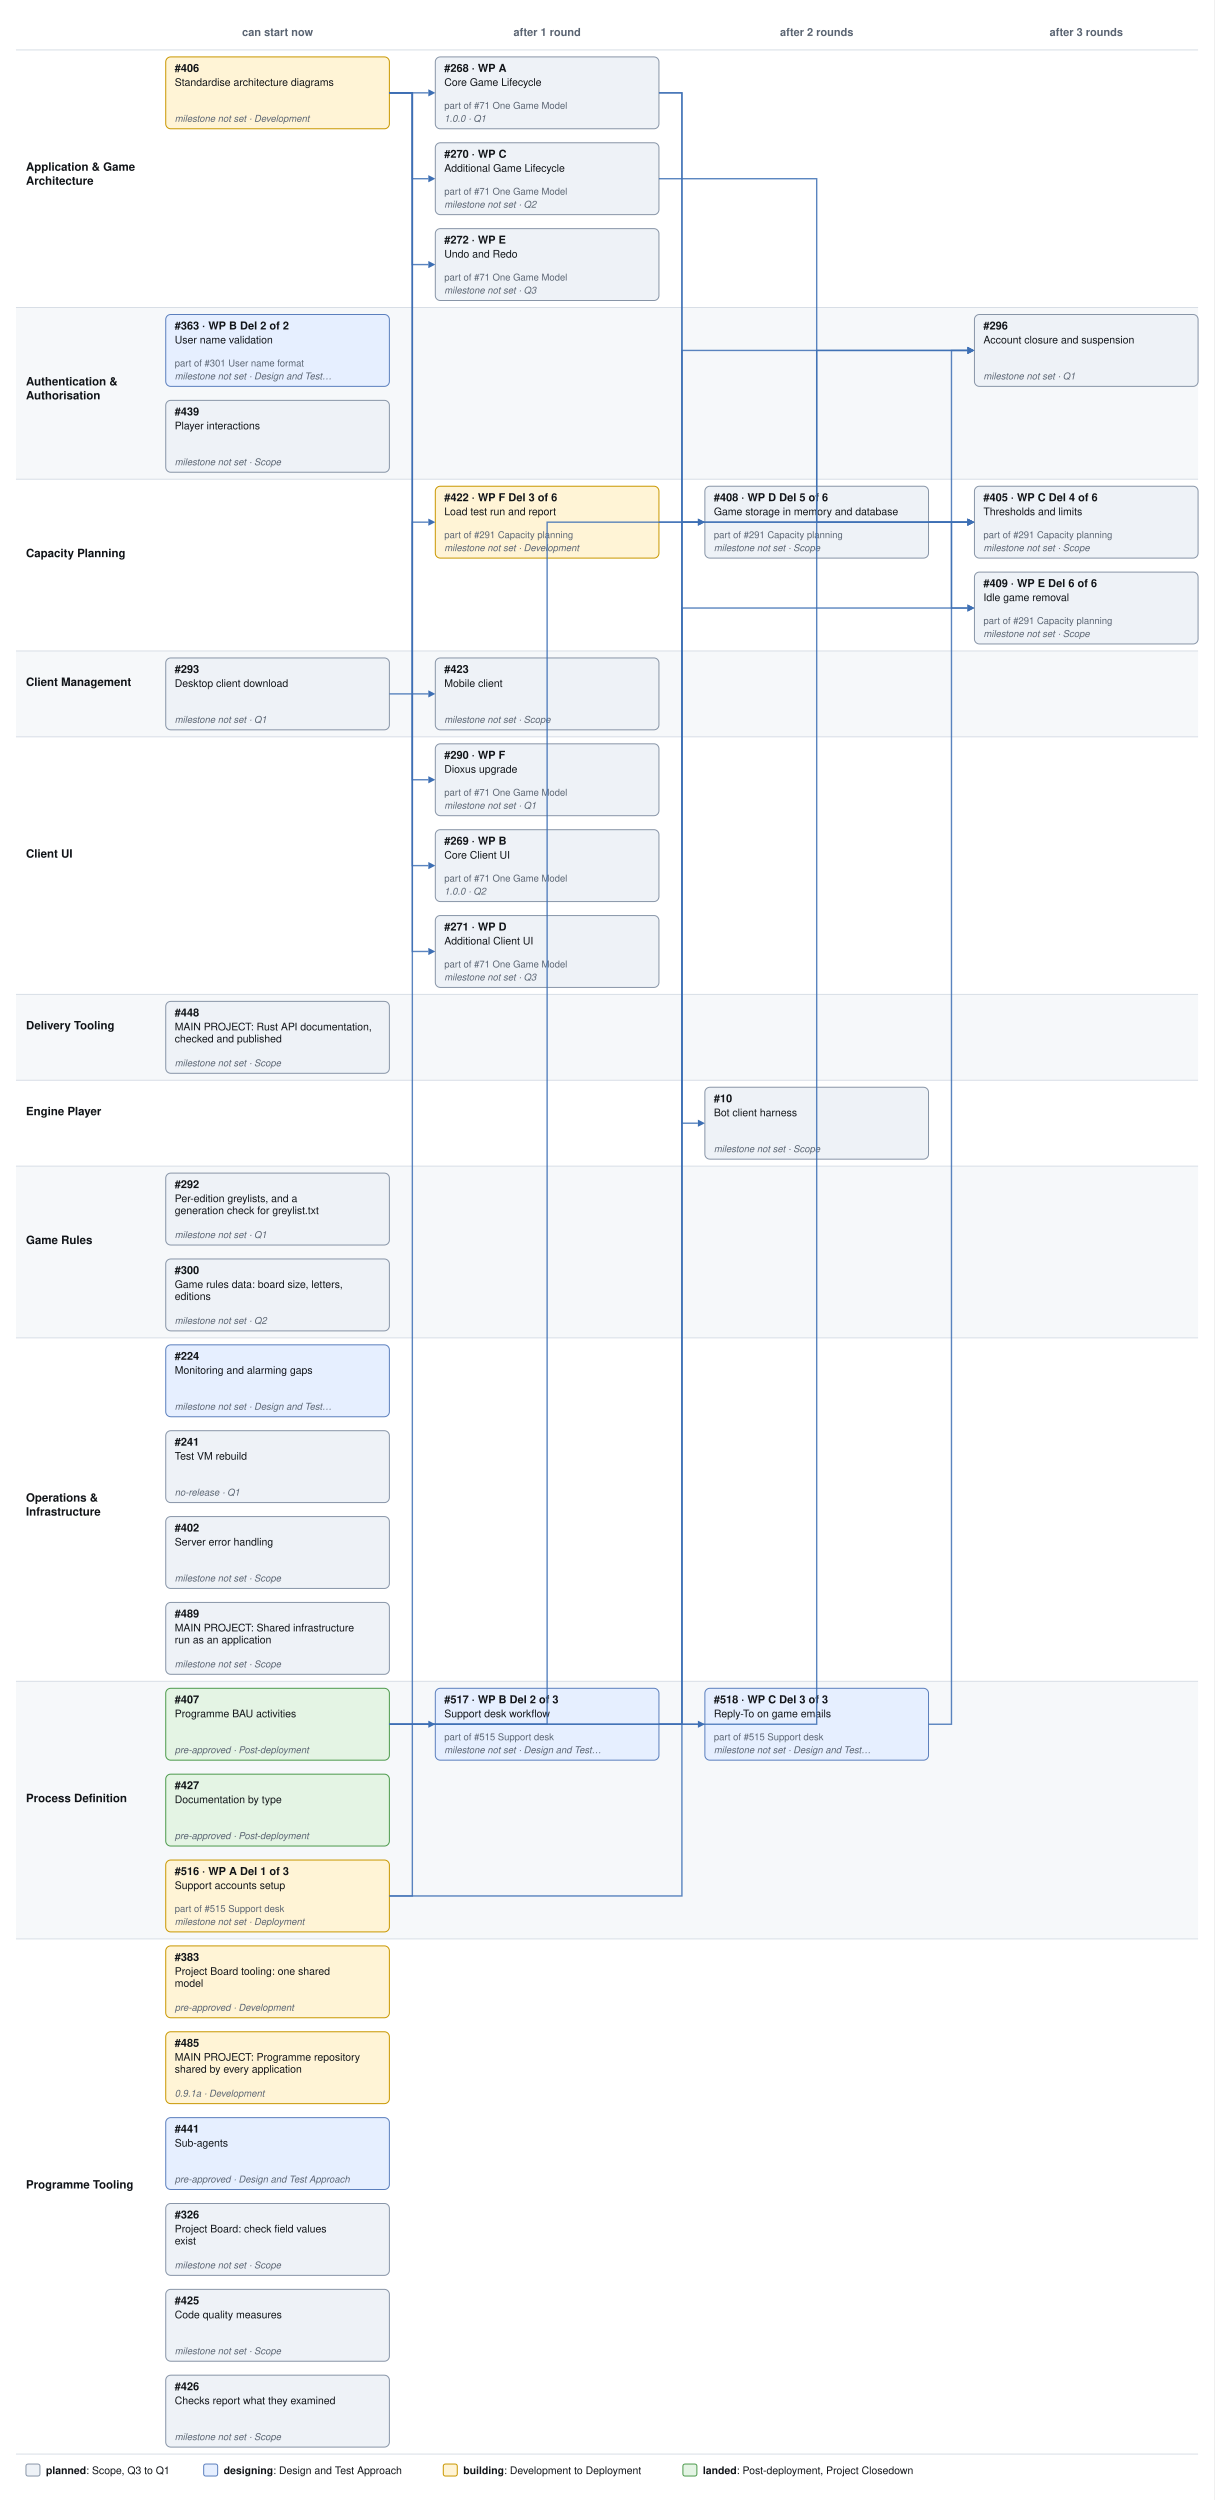
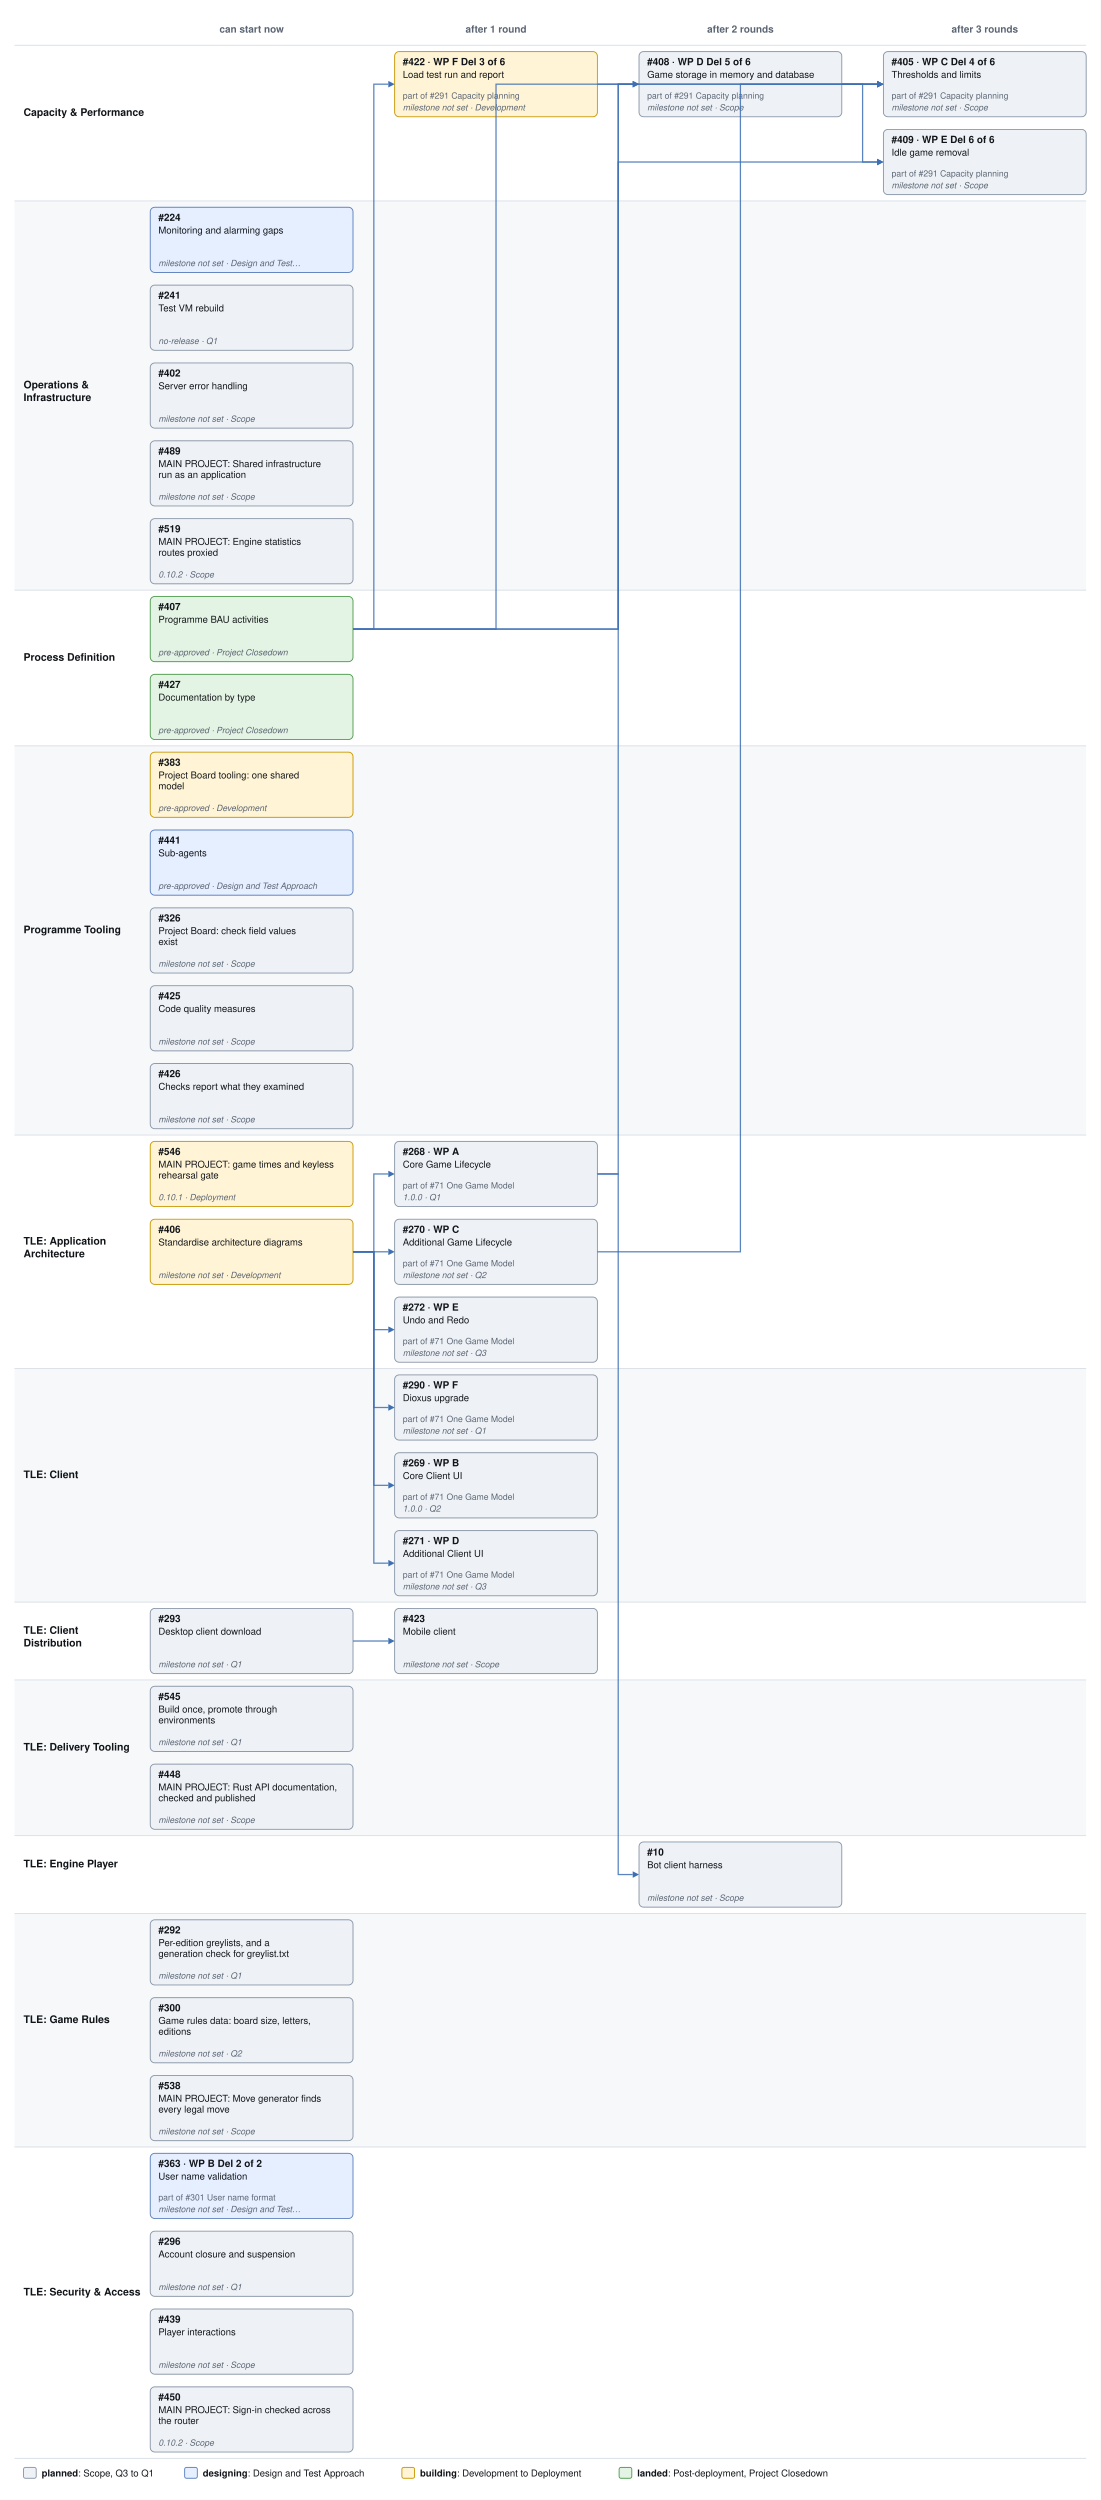
- <svg xmlns="http://www.w3.org/2000/svg" width="1216" height="2504" viewBox="0 0 1216 2504" font-family="-apple-system,BlinkMacSystemFont,Segoe UI,Helvetica,Arial,sans-serif">
-   <rect width="1216" height="2504" fill="#ffffff" />
+ <svg xmlns="http://www.w3.org/2000/svg" width="1216" height="2762" viewBox="0 0 1216 2762" font-family="-apple-system,BlinkMacSystemFont,Segoe UI,Helvetica,Arial,sans-serif">
+   <rect width="1216" height="2762" fill="#ffffff" />
  <text x="278" y="36" text-anchor="middle" font-size="11" font-weight="600" fill="#5a6472">can start now</text>
  <text x="548" y="36" text-anchor="middle" font-size="11" font-weight="600" fill="#5a6472">after 1 round</text>
  <text x="818" y="36" text-anchor="middle" font-size="11" font-weight="600" fill="#5a6472">after 2 rounds</text>
  <text x="1088" y="36" text-anchor="middle" font-size="11" font-weight="600" fill="#5a6472">after 3 rounds</text>
-   <rect x="16" y="50" width="1184" height="258" fill="#ffffff" />
+   <rect x="16" y="50" width="1184" height="172" fill="#ffffff" />
  <line x1="16" y1="50" x2="1200" y2="50" stroke="#d8dee6" stroke-width="1" />
-   <text x="26" y="171" font-size="11.5" font-weight="700" fill="#111418">Application &amp; Game</text>
-   <text x="26" y="185" font-size="11.5" font-weight="700" fill="#111418">Architecture</text>
-   <rect x="166" y="57" width="224" height="72" rx="5" fill="#fff4d6" stroke="#c99700" stroke-width="1" />
-   <text x="175" y="72" font-size="11" font-weight="700" fill="#111418">#406</text>
-   <text x="175" y="86" font-size="10.5" fill="#111418">Standardise architecture diagrams</text>
-   <text x="175" y="122" font-size="9.5" font-style="italic" fill="#5a6472">milestone not set · Development</text>
-   <rect x="436" y="57" width="224" height="72" rx="5" fill="#eef2f7" stroke="#8895a7" stroke-width="1" />
-   <text x="445" y="72" font-size="11" font-weight="700" fill="#111418">#268 · WP A</text>
-   <text x="445" y="86" font-size="10.5" fill="#111418">Core Game Lifecycle</text>
-   <text x="445" y="109" font-size="9.5" fill="#5a6472">part of #71 One Game Model</text>
-   <text x="445" y="122" font-size="9.5" font-style="italic" fill="#5a6472">1.0.0 · Q1</text>
-   <rect x="436" y="143" width="224" height="72" rx="5" fill="#eef2f7" stroke="#8895a7" stroke-width="1" />
-   <text x="445" y="158" font-size="11" font-weight="700" fill="#111418">#270 · WP C</text>
-   <text x="445" y="172" font-size="10.5" fill="#111418">Additional Game Lifecycle</text>
-   <text x="445" y="195" font-size="9.5" fill="#5a6472">part of #71 One Game Model</text>
-   <text x="445" y="208" font-size="9.5" font-style="italic" fill="#5a6472">milestone not set · Q2</text>
-   <rect x="436" y="229" width="224" height="72" rx="5" fill="#eef2f7" stroke="#8895a7" stroke-width="1" />
-   <text x="445" y="244" font-size="11" font-weight="700" fill="#111418">#272 · WP E</text>
-   <text x="445" y="258" font-size="10.5" fill="#111418">Undo and Redo</text>
-   <text x="445" y="281" font-size="9.5" fill="#5a6472">part of #71 One Game Model</text>
-   <text x="445" y="294" font-size="9.5" font-style="italic" fill="#5a6472">milestone not set · Q3</text>
-   <rect x="16" y="308" width="1184" height="172" fill="#f6f8fa" />
-   <line x1="16" y1="308" x2="1200" y2="308" stroke="#d8dee6" stroke-width="1" />
-   <text x="26" y="386" font-size="11.5" font-weight="700" fill="#111418">Authentication &amp;</text>
-   <text x="26" y="400" font-size="11.5" font-weight="700" fill="#111418">Authorisation</text>
-   <rect x="166" y="315" width="224" height="72" rx="5" fill="#e6efff" stroke="#5b7fbd" stroke-width="1" />
-   <text x="175" y="330" font-size="11" font-weight="700" fill="#111418">#363 · WP B Del 2 of 2</text>
-   <text x="175" y="344" font-size="10.5" fill="#111418">User name validation</text>
-   <text x="175" y="367" font-size="9.5" fill="#5a6472">part of #301 User name format</text>
-   <text x="175" y="380" font-size="9.5" font-style="italic" fill="#5a6472">milestone not set · Design and Test…</text>
+   <text x="26" y="128" font-size="11.5" font-weight="700" fill="#111418">Capacity &amp; Performance</text>
+   <rect x="436" y="57" width="224" height="72" rx="5" fill="#fff4d6" stroke="#c99700" stroke-width="1" />
+   <text x="445" y="72" font-size="11" font-weight="700" fill="#111418">#422 · WP F Del 3 of 6</text>
+   <text x="445" y="86" font-size="10.5" fill="#111418">Load test run and report</text>
+   <text x="445" y="109" font-size="9.5" fill="#5a6472">part of #291 Capacity planning</text>
+   <text x="445" y="122" font-size="9.5" font-style="italic" fill="#5a6472">milestone not set · Development</text>
+   <rect x="706" y="57" width="224" height="72" rx="5" fill="#eef2f7" stroke="#8895a7" stroke-width="1" />
+   <text x="715" y="72" font-size="11" font-weight="700" fill="#111418">#408 · WP D Del 5 of 6</text>
+   <text x="715" y="86" font-size="10.5" fill="#111418">Game storage in memory and database</text>
+   <text x="715" y="109" font-size="9.5" fill="#5a6472">part of #291 Capacity planning</text>
+   <text x="715" y="122" font-size="9.5" font-style="italic" fill="#5a6472">milestone not set · Scope</text>
+   <rect x="976" y="57" width="224" height="72" rx="5" fill="#eef2f7" stroke="#8895a7" stroke-width="1" />
+   <text x="985" y="72" font-size="11" font-weight="700" fill="#111418">#405 · WP C Del 4 of 6</text>
+   <text x="985" y="86" font-size="10.5" fill="#111418">Thresholds and limits</text>
+   <text x="985" y="109" font-size="9.5" fill="#5a6472">part of #291 Capacity planning</text>
+   <text x="985" y="122" font-size="9.5" font-style="italic" fill="#5a6472">milestone not set · Scope</text>
+   <rect x="976" y="143" width="224" height="72" rx="5" fill="#eef2f7" stroke="#8895a7" stroke-width="1" />
+   <text x="985" y="158" font-size="11" font-weight="700" fill="#111418">#409 · WP E Del 6 of 6</text>
+   <text x="985" y="172" font-size="10.5" fill="#111418">Idle game removal</text>
+   <text x="985" y="195" font-size="9.5" fill="#5a6472">part of #291 Capacity planning</text>
+   <text x="985" y="208" font-size="9.5" font-style="italic" fill="#5a6472">milestone not set · Scope</text>
+   <rect x="16" y="222" width="1184" height="430" fill="#f6f8fa" />
+   <line x1="16" y1="222" x2="1200" y2="222" stroke="#d8dee6" stroke-width="1" />
+   <text x="26" y="429" font-size="11.5" font-weight="700" fill="#111418">Operations &amp;</text>
+   <text x="26" y="443" font-size="11.5" font-weight="700" fill="#111418">Infrastructure</text>
+   <rect x="166" y="229" width="224" height="72" rx="5" fill="#e6efff" stroke="#5b7fbd" stroke-width="1" />
+   <text x="175" y="244" font-size="11" font-weight="700" fill="#111418">#224</text>
+   <text x="175" y="258" font-size="10.5" fill="#111418">Monitoring and alarming gaps</text>
+   <text x="175" y="294" font-size="9.5" font-style="italic" fill="#5a6472">milestone not set · Design and Test…</text>
+   <rect x="166" y="315" width="224" height="72" rx="5" fill="#eef2f7" stroke="#8895a7" stroke-width="1" />
+   <text x="175" y="330" font-size="11" font-weight="700" fill="#111418">#241</text>
+   <text x="175" y="344" font-size="10.5" fill="#111418">Test VM rebuild</text>
+   <text x="175" y="380" font-size="9.5" font-style="italic" fill="#5a6472">no-release · Q1</text>
  <rect x="166" y="401" width="224" height="72" rx="5" fill="#eef2f7" stroke="#8895a7" stroke-width="1" />
-   <text x="175" y="416" font-size="11" font-weight="700" fill="#111418">#439</text>
-   <text x="175" y="430" font-size="10.5" fill="#111418">Player interactions</text>
+   <text x="175" y="416" font-size="11" font-weight="700" fill="#111418">#402</text>
+   <text x="175" y="430" font-size="10.5" fill="#111418">Server error handling</text>
  <text x="175" y="466" font-size="9.5" font-style="italic" fill="#5a6472">milestone not set · Scope</text>
-   <rect x="976" y="315" width="224" height="72" rx="5" fill="#eef2f7" stroke="#8895a7" stroke-width="1" />
-   <text x="985" y="330" font-size="11" font-weight="700" fill="#111418">#296</text>
-   <text x="985" y="344" font-size="10.5" fill="#111418">Account closure and suspension</text>
-   <text x="985" y="380" font-size="9.5" font-style="italic" fill="#5a6472">milestone not set · Q1</text>
-   <rect x="16" y="480" width="1184" height="172" fill="#ffffff" />
-   <line x1="16" y1="480" x2="1200" y2="480" stroke="#d8dee6" stroke-width="1" />
-   <text x="26" y="558" font-size="11.5" font-weight="700" fill="#111418">Capacity Planning</text>
-   <rect x="436" y="487" width="224" height="72" rx="5" fill="#fff4d6" stroke="#c99700" stroke-width="1" />
-   <text x="445" y="502" font-size="11" font-weight="700" fill="#111418">#422 · WP F Del 3 of 6</text>
-   <text x="445" y="516" font-size="10.5" fill="#111418">Load test run and report</text>
-   <text x="445" y="539" font-size="9.5" fill="#5a6472">part of #291 Capacity planning</text>
-   <text x="445" y="552" font-size="9.5" font-style="italic" fill="#5a6472">milestone not set · Development</text>
-   <rect x="706" y="487" width="224" height="72" rx="5" fill="#eef2f7" stroke="#8895a7" stroke-width="1" />
-   <text x="715" y="502" font-size="11" font-weight="700" fill="#111418">#408 · WP D Del 5 of 6</text>
-   <text x="715" y="516" font-size="10.5" fill="#111418">Game storage in memory and database</text>
-   <text x="715" y="539" font-size="9.5" fill="#5a6472">part of #291 Capacity planning</text>
-   <text x="715" y="552" font-size="9.5" font-style="italic" fill="#5a6472">milestone not set · Scope</text>
-   <rect x="976" y="487" width="224" height="72" rx="5" fill="#eef2f7" stroke="#8895a7" stroke-width="1" />
-   <text x="985" y="502" font-size="11" font-weight="700" fill="#111418">#405 · WP C Del 4 of 6</text>
-   <text x="985" y="516" font-size="10.5" fill="#111418">Thresholds and limits</text>
-   <text x="985" y="539" font-size="9.5" fill="#5a6472">part of #291 Capacity planning</text>
-   <text x="985" y="552" font-size="9.5" font-style="italic" fill="#5a6472">milestone not set · Scope</text>
-   <rect x="976" y="573" width="224" height="72" rx="5" fill="#eef2f7" stroke="#8895a7" stroke-width="1" />
-   <text x="985" y="588" font-size="11" font-weight="700" fill="#111418">#409 · WP E Del 6 of 6</text>
-   <text x="985" y="602" font-size="10.5" fill="#111418">Idle game removal</text>
-   <text x="985" y="625" font-size="9.5" fill="#5a6472">part of #291 Capacity planning</text>
-   <text x="985" y="638" font-size="9.5" font-style="italic" fill="#5a6472">milestone not set · Scope</text>
-   <rect x="16" y="652" width="1184" height="86" fill="#f6f8fa" />
+   <rect x="166" y="487" width="224" height="72" rx="5" fill="#eef2f7" stroke="#8895a7" stroke-width="1" />
+   <text x="175" y="502" font-size="11" font-weight="700" fill="#111418">#489</text>
+   <text x="175" y="516" font-size="10.5" fill="#111418">MAIN PROJECT: Shared infrastructure</text>
+   <text x="175" y="528" font-size="10.5" fill="#111418">run as an application</text>
+   <text x="175" y="552" font-size="9.5" font-style="italic" fill="#5a6472">milestone not set · Scope</text>
+   <rect x="166" y="573" width="224" height="72" rx="5" fill="#eef2f7" stroke="#8895a7" stroke-width="1" />
+   <text x="175" y="588" font-size="11" font-weight="700" fill="#111418">#519</text>
+   <text x="175" y="602" font-size="10.5" fill="#111418">MAIN PROJECT: Engine statistics</text>
+   <text x="175" y="614" font-size="10.5" fill="#111418">routes proxied</text>
+   <text x="175" y="638" font-size="9.5" font-style="italic" fill="#5a6472">0.10.2 · Scope</text>
+   <rect x="16" y="652" width="1184" height="172" fill="#ffffff" />
  <line x1="16" y1="652" x2="1200" y2="652" stroke="#d8dee6" stroke-width="1" />
-   <text x="26" y="687" font-size="11.5" font-weight="700" fill="#111418">Client Management</text>
-   <rect x="166" y="659" width="224" height="72" rx="5" fill="#eef2f7" stroke="#8895a7" stroke-width="1" />
-   <text x="175" y="674" font-size="11" font-weight="700" fill="#111418">#293</text>
-   <text x="175" y="688" font-size="10.5" fill="#111418">Desktop client download</text>
-   <text x="175" y="724" font-size="9.5" font-style="italic" fill="#5a6472">milestone not set · Q1</text>
-   <rect x="436" y="659" width="224" height="72" rx="5" fill="#eef2f7" stroke="#8895a7" stroke-width="1" />
-   <text x="445" y="674" font-size="11" font-weight="700" fill="#111418">#423</text>
-   <text x="445" y="688" font-size="10.5" fill="#111418">Mobile client</text>
-   <text x="445" y="724" font-size="9.5" font-style="italic" fill="#5a6472">milestone not set · Scope</text>
-   <rect x="16" y="738" width="1184" height="258" fill="#ffffff" />
-   <line x1="16" y1="738" x2="1200" y2="738" stroke="#d8dee6" stroke-width="1" />
-   <text x="26" y="859" font-size="11.5" font-weight="700" fill="#111418">Client UI</text>
-   <rect x="436" y="745" width="224" height="72" rx="5" fill="#eef2f7" stroke="#8895a7" stroke-width="1" />
-   <text x="445" y="760" font-size="11" font-weight="700" fill="#111418">#290 · WP F</text>
-   <text x="445" y="774" font-size="10.5" fill="#111418">Dioxus upgrade</text>
-   <text x="445" y="797" font-size="9.5" fill="#5a6472">part of #71 One Game Model</text>
-   <text x="445" y="810" font-size="9.5" font-style="italic" fill="#5a6472">milestone not set · Q1</text>
-   <rect x="436" y="831" width="224" height="72" rx="5" fill="#eef2f7" stroke="#8895a7" stroke-width="1" />
-   <text x="445" y="846" font-size="11" font-weight="700" fill="#111418">#269 · WP B</text>
-   <text x="445" y="860" font-size="10.5" fill="#111418">Core Client UI</text>
-   <text x="445" y="883" font-size="9.5" fill="#5a6472">part of #71 One Game Model</text>
-   <text x="445" y="896" font-size="9.5" font-style="italic" fill="#5a6472">1.0.0 · Q2</text>
-   <rect x="436" y="917" width="224" height="72" rx="5" fill="#eef2f7" stroke="#8895a7" stroke-width="1" />
-   <text x="445" y="932" font-size="11" font-weight="700" fill="#111418">#271 · WP D</text>
-   <text x="445" y="946" font-size="10.5" fill="#111418">Additional Client UI</text>
-   <text x="445" y="969" font-size="9.5" fill="#5a6472">part of #71 One Game Model</text>
-   <text x="445" y="982" font-size="9.5" font-style="italic" fill="#5a6472">milestone not set · Q3</text>
-   <rect x="16" y="996" width="1184" height="86" fill="#f6f8fa" />
-   <line x1="16" y1="996" x2="1200" y2="996" stroke="#d8dee6" stroke-width="1" />
-   <text x="26" y="1031" font-size="11.5" font-weight="700" fill="#111418">Delivery Tooling</text>
+   <text x="26" y="730" font-size="11.5" font-weight="700" fill="#111418">Process Definition</text>
+   <rect x="166" y="659" width="224" height="72" rx="5" fill="#e4f4e4" stroke="#4c9a4c" stroke-width="1" />
+   <text x="175" y="674" font-size="11" font-weight="700" fill="#111418">#407</text>
+   <text x="175" y="688" font-size="10.5" fill="#111418">Programme BAU activities</text>
+   <text x="175" y="724" font-size="9.5" font-style="italic" fill="#5a6472">pre-approved · Project Closedown</text>
+   <rect x="166" y="745" width="224" height="72" rx="5" fill="#e4f4e4" stroke="#4c9a4c" stroke-width="1" />
+   <text x="175" y="760" font-size="11" font-weight="700" fill="#111418">#427</text>
+   <text x="175" y="774" font-size="10.5" fill="#111418">Documentation by type</text>
+   <text x="175" y="810" font-size="9.5" font-style="italic" fill="#5a6472">pre-approved · Project Closedown</text>
+   <rect x="16" y="824" width="1184" height="430" fill="#f6f8fa" />
+   <line x1="16" y1="824" x2="1200" y2="824" stroke="#d8dee6" stroke-width="1" />
+   <text x="26" y="1031" font-size="11.5" font-weight="700" fill="#111418">Programme Tooling</text>
+   <rect x="166" y="831" width="224" height="72" rx="5" fill="#fff4d6" stroke="#c99700" stroke-width="1" />
+   <text x="175" y="846" font-size="11" font-weight="700" fill="#111418">#383</text>
+   <text x="175" y="860" font-size="10.5" fill="#111418">Project Board tooling: one shared</text>
+   <text x="175" y="872" font-size="10.5" fill="#111418">model</text>
+   <text x="175" y="896" font-size="9.5" font-style="italic" fill="#5a6472">pre-approved · Development</text>
+   <rect x="166" y="917" width="224" height="72" rx="5" fill="#e6efff" stroke="#5b7fbd" stroke-width="1" />
+   <text x="175" y="932" font-size="11" font-weight="700" fill="#111418">#441</text>
+   <text x="175" y="946" font-size="10.5" fill="#111418">Sub-agents</text>
+   <text x="175" y="982" font-size="9.5" font-style="italic" fill="#5a6472">pre-approved · Design and Test Approach</text>
  <rect x="166" y="1003" width="224" height="72" rx="5" fill="#eef2f7" stroke="#8895a7" stroke-width="1" />
-   <text x="175" y="1018" font-size="11" font-weight="700" fill="#111418">#448</text>
-   <text x="175" y="1032" font-size="10.5" fill="#111418">MAIN PROJECT: Rust API documentation,</text>
-   <text x="175" y="1044" font-size="10.5" fill="#111418">checked and published</text>
+   <text x="175" y="1018" font-size="11" font-weight="700" fill="#111418">#326</text>
+   <text x="175" y="1032" font-size="10.5" fill="#111418">Project Board: check field values</text>
+   <text x="175" y="1044" font-size="10.5" fill="#111418">exist</text>
  <text x="175" y="1068" font-size="9.5" font-style="italic" fill="#5a6472">milestone not set · Scope</text>
-   <rect x="16" y="1082" width="1184" height="86" fill="#ffffff" />
-   <line x1="16" y1="1082" x2="1200" y2="1082" stroke="#d8dee6" stroke-width="1" />
-   <text x="26" y="1117" font-size="11.5" font-weight="700" fill="#111418">Engine Player</text>
-   <rect x="706" y="1089" width="224" height="72" rx="5" fill="#eef2f7" stroke="#8895a7" stroke-width="1" />
-   <text x="715" y="1104" font-size="11" font-weight="700" fill="#111418">#10</text>
-   <text x="715" y="1118" font-size="10.5" fill="#111418">Bot client harness</text>
-   <text x="715" y="1154" font-size="9.5" font-style="italic" fill="#5a6472">milestone not set · Scope</text>
-   <rect x="16" y="1168" width="1184" height="172" fill="#f6f8fa" />
-   <line x1="16" y1="1168" x2="1200" y2="1168" stroke="#d8dee6" stroke-width="1" />
-   <text x="26" y="1246" font-size="11.5" font-weight="700" fill="#111418">Game Rules</text>
+   <rect x="166" y="1089" width="224" height="72" rx="5" fill="#eef2f7" stroke="#8895a7" stroke-width="1" />
+   <text x="175" y="1104" font-size="11" font-weight="700" fill="#111418">#425</text>
+   <text x="175" y="1118" font-size="10.5" fill="#111418">Code quality measures</text>
+   <text x="175" y="1154" font-size="9.5" font-style="italic" fill="#5a6472">milestone not set · Scope</text>
  <rect x="166" y="1175" width="224" height="72" rx="5" fill="#eef2f7" stroke="#8895a7" stroke-width="1" />
-   <text x="175" y="1190" font-size="11" font-weight="700" fill="#111418">#292</text>
-   <text x="175" y="1204" font-size="10.5" fill="#111418">Per-edition greylists, and a</text>
-   <text x="175" y="1216" font-size="10.5" fill="#111418">generation check for greylist.txt</text>
-   <text x="175" y="1240" font-size="9.5" font-style="italic" fill="#5a6472">milestone not set · Q1</text>
-   <rect x="166" y="1261" width="224" height="72" rx="5" fill="#eef2f7" stroke="#8895a7" stroke-width="1" />
-   <text x="175" y="1276" font-size="11" font-weight="700" fill="#111418">#300</text>
-   <text x="175" y="1290" font-size="10.5" fill="#111418">Game rules data: board size, letters,</text>
-   <text x="175" y="1302" font-size="10.5" fill="#111418">editions</text>
-   <text x="175" y="1326" font-size="9.5" font-style="italic" fill="#5a6472">milestone not set · Q2</text>
-   <rect x="16" y="1340" width="1184" height="344" fill="#ffffff" />
-   <line x1="16" y1="1340" x2="1200" y2="1340" stroke="#d8dee6" stroke-width="1" />
-   <text x="26" y="1504" font-size="11.5" font-weight="700" fill="#111418">Operations &amp;</text>
-   <text x="26" y="1518" font-size="11.5" font-weight="700" fill="#111418">Infrastructure</text>
-   <rect x="166" y="1347" width="224" height="72" rx="5" fill="#e6efff" stroke="#5b7fbd" stroke-width="1" />
-   <text x="175" y="1362" font-size="11" font-weight="700" fill="#111418">#224</text>
-   <text x="175" y="1376" font-size="10.5" fill="#111418">Monitoring and alarming gaps</text>
-   <text x="175" y="1412" font-size="9.5" font-style="italic" fill="#5a6472">milestone not set · Design and Test…</text>
-   <rect x="166" y="1433" width="224" height="72" rx="5" fill="#eef2f7" stroke="#8895a7" stroke-width="1" />
-   <text x="175" y="1448" font-size="11" font-weight="700" fill="#111418">#241</text>
-   <text x="175" y="1462" font-size="10.5" fill="#111418">Test VM rebuild</text>
-   <text x="175" y="1498" font-size="9.5" font-style="italic" fill="#5a6472">no-release · Q1</text>
-   <rect x="166" y="1519" width="224" height="72" rx="5" fill="#eef2f7" stroke="#8895a7" stroke-width="1" />
-   <text x="175" y="1534" font-size="11" font-weight="700" fill="#111418">#402</text>
-   <text x="175" y="1548" font-size="10.5" fill="#111418">Server error handling</text>
-   <text x="175" y="1584" font-size="9.5" font-style="italic" fill="#5a6472">milestone not set · Scope</text>
-   <rect x="166" y="1605" width="224" height="72" rx="5" fill="#eef2f7" stroke="#8895a7" stroke-width="1" />
-   <text x="175" y="1620" font-size="11" font-weight="700" fill="#111418">#489</text>
-   <text x="175" y="1634" font-size="10.5" fill="#111418">MAIN PROJECT: Shared infrastructure</text>
-   <text x="175" y="1646" font-size="10.5" fill="#111418">run as an application</text>
-   <text x="175" y="1670" font-size="9.5" font-style="italic" fill="#5a6472">milestone not set · Scope</text>
-   <rect x="16" y="1684" width="1184" height="258" fill="#f6f8fa" />
-   <line x1="16" y1="1684" x2="1200" y2="1684" stroke="#d8dee6" stroke-width="1" />
-   <text x="26" y="1805" font-size="11.5" font-weight="700" fill="#111418">Process Definition</text>
-   <rect x="166" y="1691" width="224" height="72" rx="5" fill="#e4f4e4" stroke="#4c9a4c" stroke-width="1" />
-   <text x="175" y="1706" font-size="11" font-weight="700" fill="#111418">#407</text>
-   <text x="175" y="1720" font-size="10.5" fill="#111418">Programme BAU activities</text>
-   <text x="175" y="1756" font-size="9.5" font-style="italic" fill="#5a6472">pre-approved · Post-deployment</text>
-   <rect x="166" y="1777" width="224" height="72" rx="5" fill="#e4f4e4" stroke="#4c9a4c" stroke-width="1" />
-   <text x="175" y="1792" font-size="11" font-weight="700" fill="#111418">#427</text>
-   <text x="175" y="1806" font-size="10.5" fill="#111418">Documentation by type</text>
-   <text x="175" y="1842" font-size="9.5" font-style="italic" fill="#5a6472">pre-approved · Post-deployment</text>
-   <rect x="166" y="1863" width="224" height="72" rx="5" fill="#fff4d6" stroke="#c99700" stroke-width="1" />
-   <text x="175" y="1878" font-size="11" font-weight="700" fill="#111418">#516 · WP A Del 1 of 3</text>
-   <text x="175" y="1892" font-size="10.5" fill="#111418">Support accounts setup</text>
-   <text x="175" y="1915" font-size="9.5" fill="#5a6472">part of #515 Support desk</text>
-   <text x="175" y="1928" font-size="9.5" font-style="italic" fill="#5a6472">milestone not set · Deployment</text>
-   <rect x="436" y="1691" width="224" height="72" rx="5" fill="#e6efff" stroke="#5b7fbd" stroke-width="1" />
-   <text x="445" y="1706" font-size="11" font-weight="700" fill="#111418">#517 · WP B Del 2 of 3</text>
-   <text x="445" y="1720" font-size="10.5" fill="#111418">Support desk workflow</text>
-   <text x="445" y="1743" font-size="9.5" fill="#5a6472">part of #515 Support desk</text>
-   <text x="445" y="1756" font-size="9.5" font-style="italic" fill="#5a6472">milestone not set · Design and Test…</text>
-   <rect x="706" y="1691" width="224" height="72" rx="5" fill="#e6efff" stroke="#5b7fbd" stroke-width="1" />
-   <text x="715" y="1706" font-size="11" font-weight="700" fill="#111418">#518 · WP C Del 3 of 3</text>
-   <text x="715" y="1720" font-size="10.5" fill="#111418">Reply-To on game emails</text>
-   <text x="715" y="1743" font-size="9.5" fill="#5a6472">part of #515 Support desk</text>
-   <text x="715" y="1756" font-size="9.5" font-style="italic" fill="#5a6472">milestone not set · Design and Test…</text>
-   <rect x="16" y="1942" width="1184" height="516" fill="#ffffff" />
-   <line x1="16" y1="1942" x2="1200" y2="1942" stroke="#d8dee6" stroke-width="1" />
-   <text x="26" y="2192" font-size="11.5" font-weight="700" fill="#111418">Programme Tooling</text>
-   <rect x="166" y="1949" width="224" height="72" rx="5" fill="#fff4d6" stroke="#c99700" stroke-width="1" />
-   <text x="175" y="1964" font-size="11" font-weight="700" fill="#111418">#383</text>
-   <text x="175" y="1978" font-size="10.5" fill="#111418">Project Board tooling: one shared</text>
-   <text x="175" y="1990" font-size="10.5" fill="#111418">model</text>
-   <text x="175" y="2014" font-size="9.5" font-style="italic" fill="#5a6472">pre-approved · Development</text>
-   <rect x="166" y="2035" width="224" height="72" rx="5" fill="#fff4d6" stroke="#c99700" stroke-width="1" />
-   <text x="175" y="2050" font-size="11" font-weight="700" fill="#111418">#485</text>
-   <text x="175" y="2064" font-size="10.5" fill="#111418">MAIN PROJECT: Programme repository</text>
-   <text x="175" y="2076" font-size="10.5" fill="#111418">shared by every application</text>
-   <text x="175" y="2100" font-size="9.5" font-style="italic" fill="#5a6472">0.9.1a · Development</text>
-   <rect x="166" y="2121" width="224" height="72" rx="5" fill="#e6efff" stroke="#5b7fbd" stroke-width="1" />
-   <text x="175" y="2136" font-size="11" font-weight="700" fill="#111418">#441</text>
-   <text x="175" y="2150" font-size="10.5" fill="#111418">Sub-agents</text>
-   <text x="175" y="2186" font-size="9.5" font-style="italic" fill="#5a6472">pre-approved · Design and Test Approach</text>
+   <text x="175" y="1190" font-size="11" font-weight="700" fill="#111418">#426</text>
+   <text x="175" y="1204" font-size="10.5" fill="#111418">Checks report what they examined</text>
+   <text x="175" y="1240" font-size="9.5" font-style="italic" fill="#5a6472">milestone not set · Scope</text>
+   <rect x="16" y="1254" width="1184" height="258" fill="#ffffff" />
+   <line x1="16" y1="1254" x2="1200" y2="1254" stroke="#d8dee6" stroke-width="1" />
+   <text x="26" y="1375" font-size="11.5" font-weight="700" fill="#111418">TLE: Application</text>
+   <text x="26" y="1389" font-size="11.5" font-weight="700" fill="#111418">Architecture</text>
+   <rect x="166" y="1261" width="224" height="72" rx="5" fill="#fff4d6" stroke="#c99700" stroke-width="1" />
+   <text x="175" y="1276" font-size="11" font-weight="700" fill="#111418">#546</text>
+   <text x="175" y="1290" font-size="10.5" fill="#111418">MAIN PROJECT: game times and keyless</text>
+   <text x="175" y="1302" font-size="10.5" fill="#111418">rehearsal gate</text>
+   <text x="175" y="1326" font-size="9.5" font-style="italic" fill="#5a6472">0.10.1 · Deployment</text>
+   <rect x="166" y="1347" width="224" height="72" rx="5" fill="#fff4d6" stroke="#c99700" stroke-width="1" />
+   <text x="175" y="1362" font-size="11" font-weight="700" fill="#111418">#406</text>
+   <text x="175" y="1376" font-size="10.5" fill="#111418">Standardise architecture diagrams</text>
+   <text x="175" y="1412" font-size="9.5" font-style="italic" fill="#5a6472">milestone not set · Development</text>
+   <rect x="436" y="1261" width="224" height="72" rx="5" fill="#eef2f7" stroke="#8895a7" stroke-width="1" />
+   <text x="445" y="1276" font-size="11" font-weight="700" fill="#111418">#268 · WP A</text>
+   <text x="445" y="1290" font-size="10.5" fill="#111418">Core Game Lifecycle</text>
+   <text x="445" y="1313" font-size="9.5" fill="#5a6472">part of #71 One Game Model</text>
+   <text x="445" y="1326" font-size="9.5" font-style="italic" fill="#5a6472">1.0.0 · Q1</text>
+   <rect x="436" y="1347" width="224" height="72" rx="5" fill="#eef2f7" stroke="#8895a7" stroke-width="1" />
+   <text x="445" y="1362" font-size="11" font-weight="700" fill="#111418">#270 · WP C</text>
+   <text x="445" y="1376" font-size="10.5" fill="#111418">Additional Game Lifecycle</text>
+   <text x="445" y="1399" font-size="9.5" fill="#5a6472">part of #71 One Game Model</text>
+   <text x="445" y="1412" font-size="9.5" font-style="italic" fill="#5a6472">milestone not set · Q2</text>
+   <rect x="436" y="1433" width="224" height="72" rx="5" fill="#eef2f7" stroke="#8895a7" stroke-width="1" />
+   <text x="445" y="1448" font-size="11" font-weight="700" fill="#111418">#272 · WP E</text>
+   <text x="445" y="1462" font-size="10.5" fill="#111418">Undo and Redo</text>
+   <text x="445" y="1485" font-size="9.5" fill="#5a6472">part of #71 One Game Model</text>
+   <text x="445" y="1498" font-size="9.5" font-style="italic" fill="#5a6472">milestone not set · Q3</text>
+   <rect x="16" y="1512" width="1184" height="258" fill="#f6f8fa" />
+   <line x1="16" y1="1512" x2="1200" y2="1512" stroke="#d8dee6" stroke-width="1" />
+   <text x="26" y="1633" font-size="11.5" font-weight="700" fill="#111418">TLE: Client</text>
+   <rect x="436" y="1519" width="224" height="72" rx="5" fill="#eef2f7" stroke="#8895a7" stroke-width="1" />
+   <text x="445" y="1534" font-size="11" font-weight="700" fill="#111418">#290 · WP F</text>
+   <text x="445" y="1548" font-size="10.5" fill="#111418">Dioxus upgrade</text>
+   <text x="445" y="1571" font-size="9.5" fill="#5a6472">part of #71 One Game Model</text>
+   <text x="445" y="1584" font-size="9.5" font-style="italic" fill="#5a6472">milestone not set · Q1</text>
+   <rect x="436" y="1605" width="224" height="72" rx="5" fill="#eef2f7" stroke="#8895a7" stroke-width="1" />
+   <text x="445" y="1620" font-size="11" font-weight="700" fill="#111418">#269 · WP B</text>
+   <text x="445" y="1634" font-size="10.5" fill="#111418">Core Client UI</text>
+   <text x="445" y="1657" font-size="9.5" fill="#5a6472">part of #71 One Game Model</text>
+   <text x="445" y="1670" font-size="9.5" font-style="italic" fill="#5a6472">1.0.0 · Q2</text>
+   <rect x="436" y="1691" width="224" height="72" rx="5" fill="#eef2f7" stroke="#8895a7" stroke-width="1" />
+   <text x="445" y="1706" font-size="11" font-weight="700" fill="#111418">#271 · WP D</text>
+   <text x="445" y="1720" font-size="10.5" fill="#111418">Additional Client UI</text>
+   <text x="445" y="1743" font-size="9.5" fill="#5a6472">part of #71 One Game Model</text>
+   <text x="445" y="1756" font-size="9.5" font-style="italic" fill="#5a6472">milestone not set · Q3</text>
+   <rect x="16" y="1770" width="1184" height="86" fill="#ffffff" />
+   <line x1="16" y1="1770" x2="1200" y2="1770" stroke="#d8dee6" stroke-width="1" />
+   <text x="26" y="1805" font-size="11.5" font-weight="700" fill="#111418">TLE: Client</text>
+   <text x="26" y="1819" font-size="11.5" font-weight="700" fill="#111418">Distribution</text>
+   <rect x="166" y="1777" width="224" height="72" rx="5" fill="#eef2f7" stroke="#8895a7" stroke-width="1" />
+   <text x="175" y="1792" font-size="11" font-weight="700" fill="#111418">#293</text>
+   <text x="175" y="1806" font-size="10.5" fill="#111418">Desktop client download</text>
+   <text x="175" y="1842" font-size="9.5" font-style="italic" fill="#5a6472">milestone not set · Q1</text>
+   <rect x="436" y="1777" width="224" height="72" rx="5" fill="#eef2f7" stroke="#8895a7" stroke-width="1" />
+   <text x="445" y="1792" font-size="11" font-weight="700" fill="#111418">#423</text>
+   <text x="445" y="1806" font-size="10.5" fill="#111418">Mobile client</text>
+   <text x="445" y="1842" font-size="9.5" font-style="italic" fill="#5a6472">milestone not set · Scope</text>
+   <rect x="16" y="1856" width="1184" height="172" fill="#f6f8fa" />
+   <line x1="16" y1="1856" x2="1200" y2="1856" stroke="#d8dee6" stroke-width="1" />
+   <text x="26" y="1934" font-size="11.5" font-weight="700" fill="#111418">TLE: Delivery Tooling</text>
+   <rect x="166" y="1863" width="224" height="72" rx="5" fill="#eef2f7" stroke="#8895a7" stroke-width="1" />
+   <text x="175" y="1878" font-size="11" font-weight="700" fill="#111418">#545</text>
+   <text x="175" y="1892" font-size="10.5" fill="#111418">Build once, promote through</text>
+   <text x="175" y="1904" font-size="10.5" fill="#111418">environments</text>
+   <text x="175" y="1928" font-size="9.5" font-style="italic" fill="#5a6472">milestone not set · Q1</text>
+   <rect x="166" y="1949" width="224" height="72" rx="5" fill="#eef2f7" stroke="#8895a7" stroke-width="1" />
+   <text x="175" y="1964" font-size="11" font-weight="700" fill="#111418">#448</text>
+   <text x="175" y="1978" font-size="10.5" fill="#111418">MAIN PROJECT: Rust API documentation,</text>
+   <text x="175" y="1990" font-size="10.5" fill="#111418">checked and published</text>
+   <text x="175" y="2014" font-size="9.5" font-style="italic" fill="#5a6472">milestone not set · Scope</text>
+   <rect x="16" y="2028" width="1184" height="86" fill="#ffffff" />
+   <line x1="16" y1="2028" x2="1200" y2="2028" stroke="#d8dee6" stroke-width="1" />
+   <text x="26" y="2063" font-size="11.5" font-weight="700" fill="#111418">TLE: Engine Player</text>
+   <rect x="706" y="2035" width="224" height="72" rx="5" fill="#eef2f7" stroke="#8895a7" stroke-width="1" />
+   <text x="715" y="2050" font-size="11" font-weight="700" fill="#111418">#10</text>
+   <text x="715" y="2064" font-size="10.5" fill="#111418">Bot client harness</text>
+   <text x="715" y="2100" font-size="9.5" font-style="italic" fill="#5a6472">milestone not set · Scope</text>
+   <rect x="16" y="2114" width="1184" height="258" fill="#f6f8fa" />
+   <line x1="16" y1="2114" x2="1200" y2="2114" stroke="#d8dee6" stroke-width="1" />
+   <text x="26" y="2235" font-size="11.5" font-weight="700" fill="#111418">TLE: Game Rules</text>
+   <rect x="166" y="2121" width="224" height="72" rx="5" fill="#eef2f7" stroke="#8895a7" stroke-width="1" />
+   <text x="175" y="2136" font-size="11" font-weight="700" fill="#111418">#292</text>
+   <text x="175" y="2150" font-size="10.5" fill="#111418">Per-edition greylists, and a</text>
+   <text x="175" y="2162" font-size="10.5" fill="#111418">generation check for greylist.txt</text>
+   <text x="175" y="2186" font-size="9.5" font-style="italic" fill="#5a6472">milestone not set · Q1</text>
  <rect x="166" y="2207" width="224" height="72" rx="5" fill="#eef2f7" stroke="#8895a7" stroke-width="1" />
-   <text x="175" y="2222" font-size="11" font-weight="700" fill="#111418">#326</text>
-   <text x="175" y="2236" font-size="10.5" fill="#111418">Project Board: check field values</text>
-   <text x="175" y="2248" font-size="10.5" fill="#111418">exist</text>
-   <text x="175" y="2272" font-size="9.5" font-style="italic" fill="#5a6472">milestone not set · Scope</text>
+   <text x="175" y="2222" font-size="11" font-weight="700" fill="#111418">#300</text>
+   <text x="175" y="2236" font-size="10.5" fill="#111418">Game rules data: board size, letters,</text>
+   <text x="175" y="2248" font-size="10.5" fill="#111418">editions</text>
+   <text x="175" y="2272" font-size="9.5" font-style="italic" fill="#5a6472">milestone not set · Q2</text>
  <rect x="166" y="2293" width="224" height="72" rx="5" fill="#eef2f7" stroke="#8895a7" stroke-width="1" />
-   <text x="175" y="2308" font-size="11" font-weight="700" fill="#111418">#425</text>
-   <text x="175" y="2322" font-size="10.5" fill="#111418">Code quality measures</text>
+   <text x="175" y="2308" font-size="11" font-weight="700" fill="#111418">#538</text>
+   <text x="175" y="2322" font-size="10.5" fill="#111418">MAIN PROJECT: Move generator finds</text>
+   <text x="175" y="2334" font-size="10.5" fill="#111418">every legal move</text>
  <text x="175" y="2358" font-size="9.5" font-style="italic" fill="#5a6472">milestone not set · Scope</text>
-   <rect x="166" y="2379" width="224" height="72" rx="5" fill="#eef2f7" stroke="#8895a7" stroke-width="1" />
-   <text x="175" y="2394" font-size="11" font-weight="700" fill="#111418">#426</text>
-   <text x="175" y="2408" font-size="10.5" fill="#111418">Checks report what they examined</text>
-   <text x="175" y="2444" font-size="9.5" font-style="italic" fill="#5a6472">milestone not set · Scope</text>
-   <line x1="16" y1="2458" x2="1200" y2="2458" stroke="#d8dee6" stroke-width="1" />
-   <rect x="26" y="2468" width="14" height="12" rx="2" fill="#eef2f7" stroke="#8895a7" stroke-width="1" />
-   <text x="46" y="2478" font-size="10.5" fill="#111418">
+   <rect x="16" y="2372" width="1184" height="344" fill="#ffffff" />
+   <line x1="16" y1="2372" x2="1200" y2="2372" stroke="#d8dee6" stroke-width="1" />
+   <text x="26" y="2536" font-size="11.5" font-weight="700" fill="#111418">TLE: Security &amp; Access</text>
+   <rect x="166" y="2379" width="224" height="72" rx="5" fill="#e6efff" stroke="#5b7fbd" stroke-width="1" />
+   <text x="175" y="2394" font-size="11" font-weight="700" fill="#111418">#363 · WP B Del 2 of 2</text>
+   <text x="175" y="2408" font-size="10.5" fill="#111418">User name validation</text>
+   <text x="175" y="2431" font-size="9.5" fill="#5a6472">part of #301 User name format</text>
+   <text x="175" y="2444" font-size="9.5" font-style="italic" fill="#5a6472">milestone not set · Design and Test…</text>
+   <rect x="166" y="2465" width="224" height="72" rx="5" fill="#eef2f7" stroke="#8895a7" stroke-width="1" />
+   <text x="175" y="2480" font-size="11" font-weight="700" fill="#111418">#296</text>
+   <text x="175" y="2494" font-size="10.5" fill="#111418">Account closure and suspension</text>
+   <text x="175" y="2530" font-size="9.5" font-style="italic" fill="#5a6472">milestone not set · Q1</text>
+   <rect x="166" y="2551" width="224" height="72" rx="5" fill="#eef2f7" stroke="#8895a7" stroke-width="1" />
+   <text x="175" y="2566" font-size="11" font-weight="700" fill="#111418">#439</text>
+   <text x="175" y="2580" font-size="10.5" fill="#111418">Player interactions</text>
+   <text x="175" y="2616" font-size="9.5" font-style="italic" fill="#5a6472">milestone not set · Scope</text>
+   <rect x="166" y="2637" width="224" height="72" rx="5" fill="#eef2f7" stroke="#8895a7" stroke-width="1" />
+   <text x="175" y="2652" font-size="11" font-weight="700" fill="#111418">#450</text>
+   <text x="175" y="2666" font-size="10.5" fill="#111418">MAIN PROJECT: Sign-in checked across</text>
+   <text x="175" y="2678" font-size="10.5" fill="#111418">the router</text>
+   <text x="175" y="2702" font-size="9.5" font-style="italic" fill="#5a6472">0.10.2 · Scope</text>
+   <line x1="16" y1="2716" x2="1200" y2="2716" stroke="#d8dee6" stroke-width="1" />
+   <rect x="26" y="2726" width="14" height="12" rx="2" fill="#eef2f7" stroke="#8895a7" stroke-width="1" />
+   <text x="46" y="2736" font-size="10.5" fill="#111418">
    <tspan font-weight="700">planned</tspan>: Scope, Q3 to Q1</text>
-   <rect x="204" y="2468" width="14" height="12" rx="2" fill="#e6efff" stroke="#5b7fbd" stroke-width="1" />
-   <text x="224" y="2478" font-size="10.5" fill="#111418">
+   <rect x="204" y="2726" width="14" height="12" rx="2" fill="#e6efff" stroke="#5b7fbd" stroke-width="1" />
+   <text x="224" y="2736" font-size="10.5" fill="#111418">
    <tspan font-weight="700">designing</tspan>: Design and Test Approach</text>
-   <rect x="444" y="2468" width="14" height="12" rx="2" fill="#fff4d6" stroke="#c99700" stroke-width="1" />
-   <text x="464" y="2478" font-size="10.5" fill="#111418">
+   <rect x="444" y="2726" width="14" height="12" rx="2" fill="#fff4d6" stroke="#c99700" stroke-width="1" />
+   <text x="464" y="2736" font-size="10.5" fill="#111418">
    <tspan font-weight="700">building</tspan>: Development to Deployment</text>
-   <rect x="684" y="2468" width="14" height="12" rx="2" fill="#e4f4e4" stroke="#4c9a4c" stroke-width="1" />
-   <text x="704" y="2478" font-size="10.5" fill="#111418">
+   <rect x="684" y="2726" width="14" height="12" rx="2" fill="#e4f4e4" stroke="#4c9a4c" stroke-width="1" />
+   <text x="704" y="2736" font-size="10.5" fill="#111418">
    <tspan font-weight="700">landed</tspan>: Post-deployment, Project Closedown</text>
-   <path d="M 660 93 H 683.0 V 1125 H 699" fill="none" stroke="#3d6fb4" stroke-width="1.4" opacity="0.85" />
-   <polygon points="706,1125 699,1121.4 699,1128.6" fill="#3d6fb4" />
-   <path d="M 660 93 H 683.0 V 523 H 699" fill="none" stroke="#3d6fb4" stroke-width="1.4" opacity="0.85" />
-   <polygon points="706,523 699,519.4 699,526.6" fill="#3d6fb4" />
-   <path d="M 660 179 H 818.0 V 523 H 969" fill="none" stroke="#3d6fb4" stroke-width="1.4" opacity="0.85" />
-   <polygon points="976,523 969,519.4 969,526.6" fill="#3d6fb4" />
-   <path d="M 390 695 H 429" fill="none" stroke="#3d6fb4" stroke-width="1.4" opacity="0.85" />
-   <polygon points="436,695 429,691.4 429,698.6" fill="#3d6fb4" />
-   <path d="M 390 93 H 429" fill="none" stroke="#3d6fb4" stroke-width="1.4" opacity="0.85" />
+   <path d="M 660 1297 H 683.0 V 2071 H 699" fill="none" stroke="#3d6fb4" stroke-width="1.4" opacity="0.85" />
+   <polygon points="706,2071 699,2067.4 699,2074.6" fill="#3d6fb4" />
+   <path d="M 660 1297 H 683.0 V 93 H 699" fill="none" stroke="#3d6fb4" stroke-width="1.4" opacity="0.85" />
+   <polygon points="706,93 699,89.4 699,96.6" fill="#3d6fb4" />
+   <path d="M 660 1383 H 818.0 V 93 H 969" fill="none" stroke="#3d6fb4" stroke-width="1.4" opacity="0.85" />
+   <polygon points="976,93 969,89.4 969,96.6" fill="#3d6fb4" />
+   <path d="M 390 1813 H 429" fill="none" stroke="#3d6fb4" stroke-width="1.4" opacity="0.85" />
+   <polygon points="436,1813 429,1809.4 429,1816.6" fill="#3d6fb4" />
+   <path d="M 390 1383 H 413.0 V 1297 H 429" fill="none" stroke="#3d6fb4" stroke-width="1.4" opacity="0.85" />
+   <polygon points="436,1297 429,1293.4 429,1300.6" fill="#3d6fb4" />
+   <path d="M 390 1383 H 413.0 V 1641 H 429" fill="none" stroke="#3d6fb4" stroke-width="1.4" opacity="0.85" />
+   <polygon points="436,1641 429,1637.4 429,1644.6" fill="#3d6fb4" />
+   <path d="M 390 1383 H 429" fill="none" stroke="#3d6fb4" stroke-width="1.4" opacity="0.85" />
+   <polygon points="436,1383 429,1379.4 429,1386.6" fill="#3d6fb4" />
+   <path d="M 390 1383 H 413.0 V 1727 H 429" fill="none" stroke="#3d6fb4" stroke-width="1.4" opacity="0.85" />
+   <polygon points="436,1727 429,1723.4 429,1730.6" fill="#3d6fb4" />
+   <path d="M 390 1383 H 413.0 V 1469 H 429" fill="none" stroke="#3d6fb4" stroke-width="1.4" opacity="0.85" />
+   <polygon points="436,1469 429,1465.4 429,1472.6" fill="#3d6fb4" />
+   <path d="M 390 1383 H 413.0 V 1555 H 429" fill="none" stroke="#3d6fb4" stroke-width="1.4" opacity="0.85" />
+   <polygon points="436,1555 429,1551.4 429,1558.6" fill="#3d6fb4" />
+   <path d="M 390 695 H 683.0 V 93 H 969" fill="none" stroke="#3d6fb4" stroke-width="1.4" opacity="0.85" />
+   <polygon points="976,93 969,89.4 969,96.6" fill="#3d6fb4" />
+   <path d="M 390 695 H 548.0 V 93 H 699" fill="none" stroke="#3d6fb4" stroke-width="1.4" opacity="0.85" />
+   <polygon points="706,93 699,89.4 699,96.6" fill="#3d6fb4" />
+   <path d="M 390 695 H 683.0 V 179 H 969" fill="none" stroke="#3d6fb4" stroke-width="1.4" opacity="0.85" />
+   <polygon points="976,179 969,175.4 969,182.6" fill="#3d6fb4" />
+   <path d="M 390 695 H 413.0 V 93 H 429" fill="none" stroke="#3d6fb4" stroke-width="1.4" opacity="0.85" />
  <polygon points="436,93 429,89.4 429,96.6" fill="#3d6fb4" />
-   <path d="M 390 93 H 413.0 V 867 H 429" fill="none" stroke="#3d6fb4" stroke-width="1.4" opacity="0.85" />
-   <polygon points="436,867 429,863.4 429,870.6" fill="#3d6fb4" />
-   <path d="M 390 93 H 413.0 V 179 H 429" fill="none" stroke="#3d6fb4" stroke-width="1.4" opacity="0.85" />
-   <polygon points="436,179 429,175.4 429,182.6" fill="#3d6fb4" />
-   <path d="M 390 93 H 413.0 V 953 H 429" fill="none" stroke="#3d6fb4" stroke-width="1.4" opacity="0.85" />
-   <polygon points="436,953 429,949.4 429,956.6" fill="#3d6fb4" />
-   <path d="M 390 93 H 413.0 V 265 H 429" fill="none" stroke="#3d6fb4" stroke-width="1.4" opacity="0.85" />
-   <polygon points="436,265 429,261.4 429,268.6" fill="#3d6fb4" />
-   <path d="M 390 93 H 413.0 V 781 H 429" fill="none" stroke="#3d6fb4" stroke-width="1.4" opacity="0.85" />
-   <polygon points="436,781 429,777.4 429,784.6" fill="#3d6fb4" />
-   <path d="M 390 1727 H 683.0 V 523 H 969" fill="none" stroke="#3d6fb4" stroke-width="1.4" opacity="0.85" />
-   <polygon points="976,523 969,519.4 969,526.6" fill="#3d6fb4" />
-   <path d="M 390 1727 H 548.0 V 523 H 699" fill="none" stroke="#3d6fb4" stroke-width="1.4" opacity="0.85" />
-   <polygon points="706,523 699,519.4 699,526.6" fill="#3d6fb4" />
-   <path d="M 390 1727 H 683.0 V 609 H 969" fill="none" stroke="#3d6fb4" stroke-width="1.4" opacity="0.85" />
-   <polygon points="976,609 969,605.4 969,612.6" fill="#3d6fb4" />
-   <path d="M 390 1727 H 413.0 V 523 H 429" fill="none" stroke="#3d6fb4" stroke-width="1.4" opacity="0.85" />
-   <polygon points="436,523 429,519.4 429,526.6" fill="#3d6fb4" />
-   <path d="M 930 523 H 969" fill="none" stroke="#3d6fb4" stroke-width="1.4" opacity="0.85" />
-   <polygon points="976,523 969,519.4 969,526.6" fill="#3d6fb4" />
-   <path d="M 930 523 H 953.0 V 609 H 969" fill="none" stroke="#3d6fb4" stroke-width="1.4" opacity="0.85" />
-   <polygon points="976,609 969,605.4 969,612.6" fill="#3d6fb4" />
-   <path d="M 660 523 H 969" fill="none" stroke="#3d6fb4" stroke-width="1.4" opacity="0.85" />
-   <polygon points="976,523 969,519.4 969,526.6" fill="#3d6fb4" />
-   <path d="M 390 1899 H 683.0 V 351 H 969" fill="none" stroke="#3d6fb4" stroke-width="1.4" opacity="0.85" />
-   <polygon points="976,351 969,347.4 969,354.6" fill="#3d6fb4" />
-   <path d="M 390 1899 H 413.0 V 1727 H 429" fill="none" stroke="#3d6fb4" stroke-width="1.4" opacity="0.85" />
-   <polygon points="436,1727 429,1723.4 429,1730.6" fill="#3d6fb4" />
-   <path d="M 660 1727 H 818.0 V 351 H 969" fill="none" stroke="#3d6fb4" stroke-width="1.4" opacity="0.85" />
-   <polygon points="976,351 969,347.4 969,354.6" fill="#3d6fb4" />
-   <path d="M 660 1727 H 699" fill="none" stroke="#3d6fb4" stroke-width="1.4" opacity="0.85" />
-   <polygon points="706,1727 699,1723.4 699,1730.6" fill="#3d6fb4" />
-   <path d="M 930 1727 H 953.0 V 351 H 969" fill="none" stroke="#3d6fb4" stroke-width="1.4" opacity="0.85" />
-   <polygon points="976,351 969,347.4 969,354.6" fill="#3d6fb4" />
+   <path d="M 930 93 H 969" fill="none" stroke="#3d6fb4" stroke-width="1.4" opacity="0.85" />
+   <polygon points="976,93 969,89.4 969,96.6" fill="#3d6fb4" />
+   <path d="M 930 93 H 953.0 V 179 H 969" fill="none" stroke="#3d6fb4" stroke-width="1.4" opacity="0.85" />
+   <polygon points="976,179 969,175.4 969,182.6" fill="#3d6fb4" />
+   <path d="M 660 93 H 969" fill="none" stroke="#3d6fb4" stroke-width="1.4" opacity="0.85" />
+   <polygon points="976,93 969,89.4 969,96.6" fill="#3d6fb4" />
</svg>
